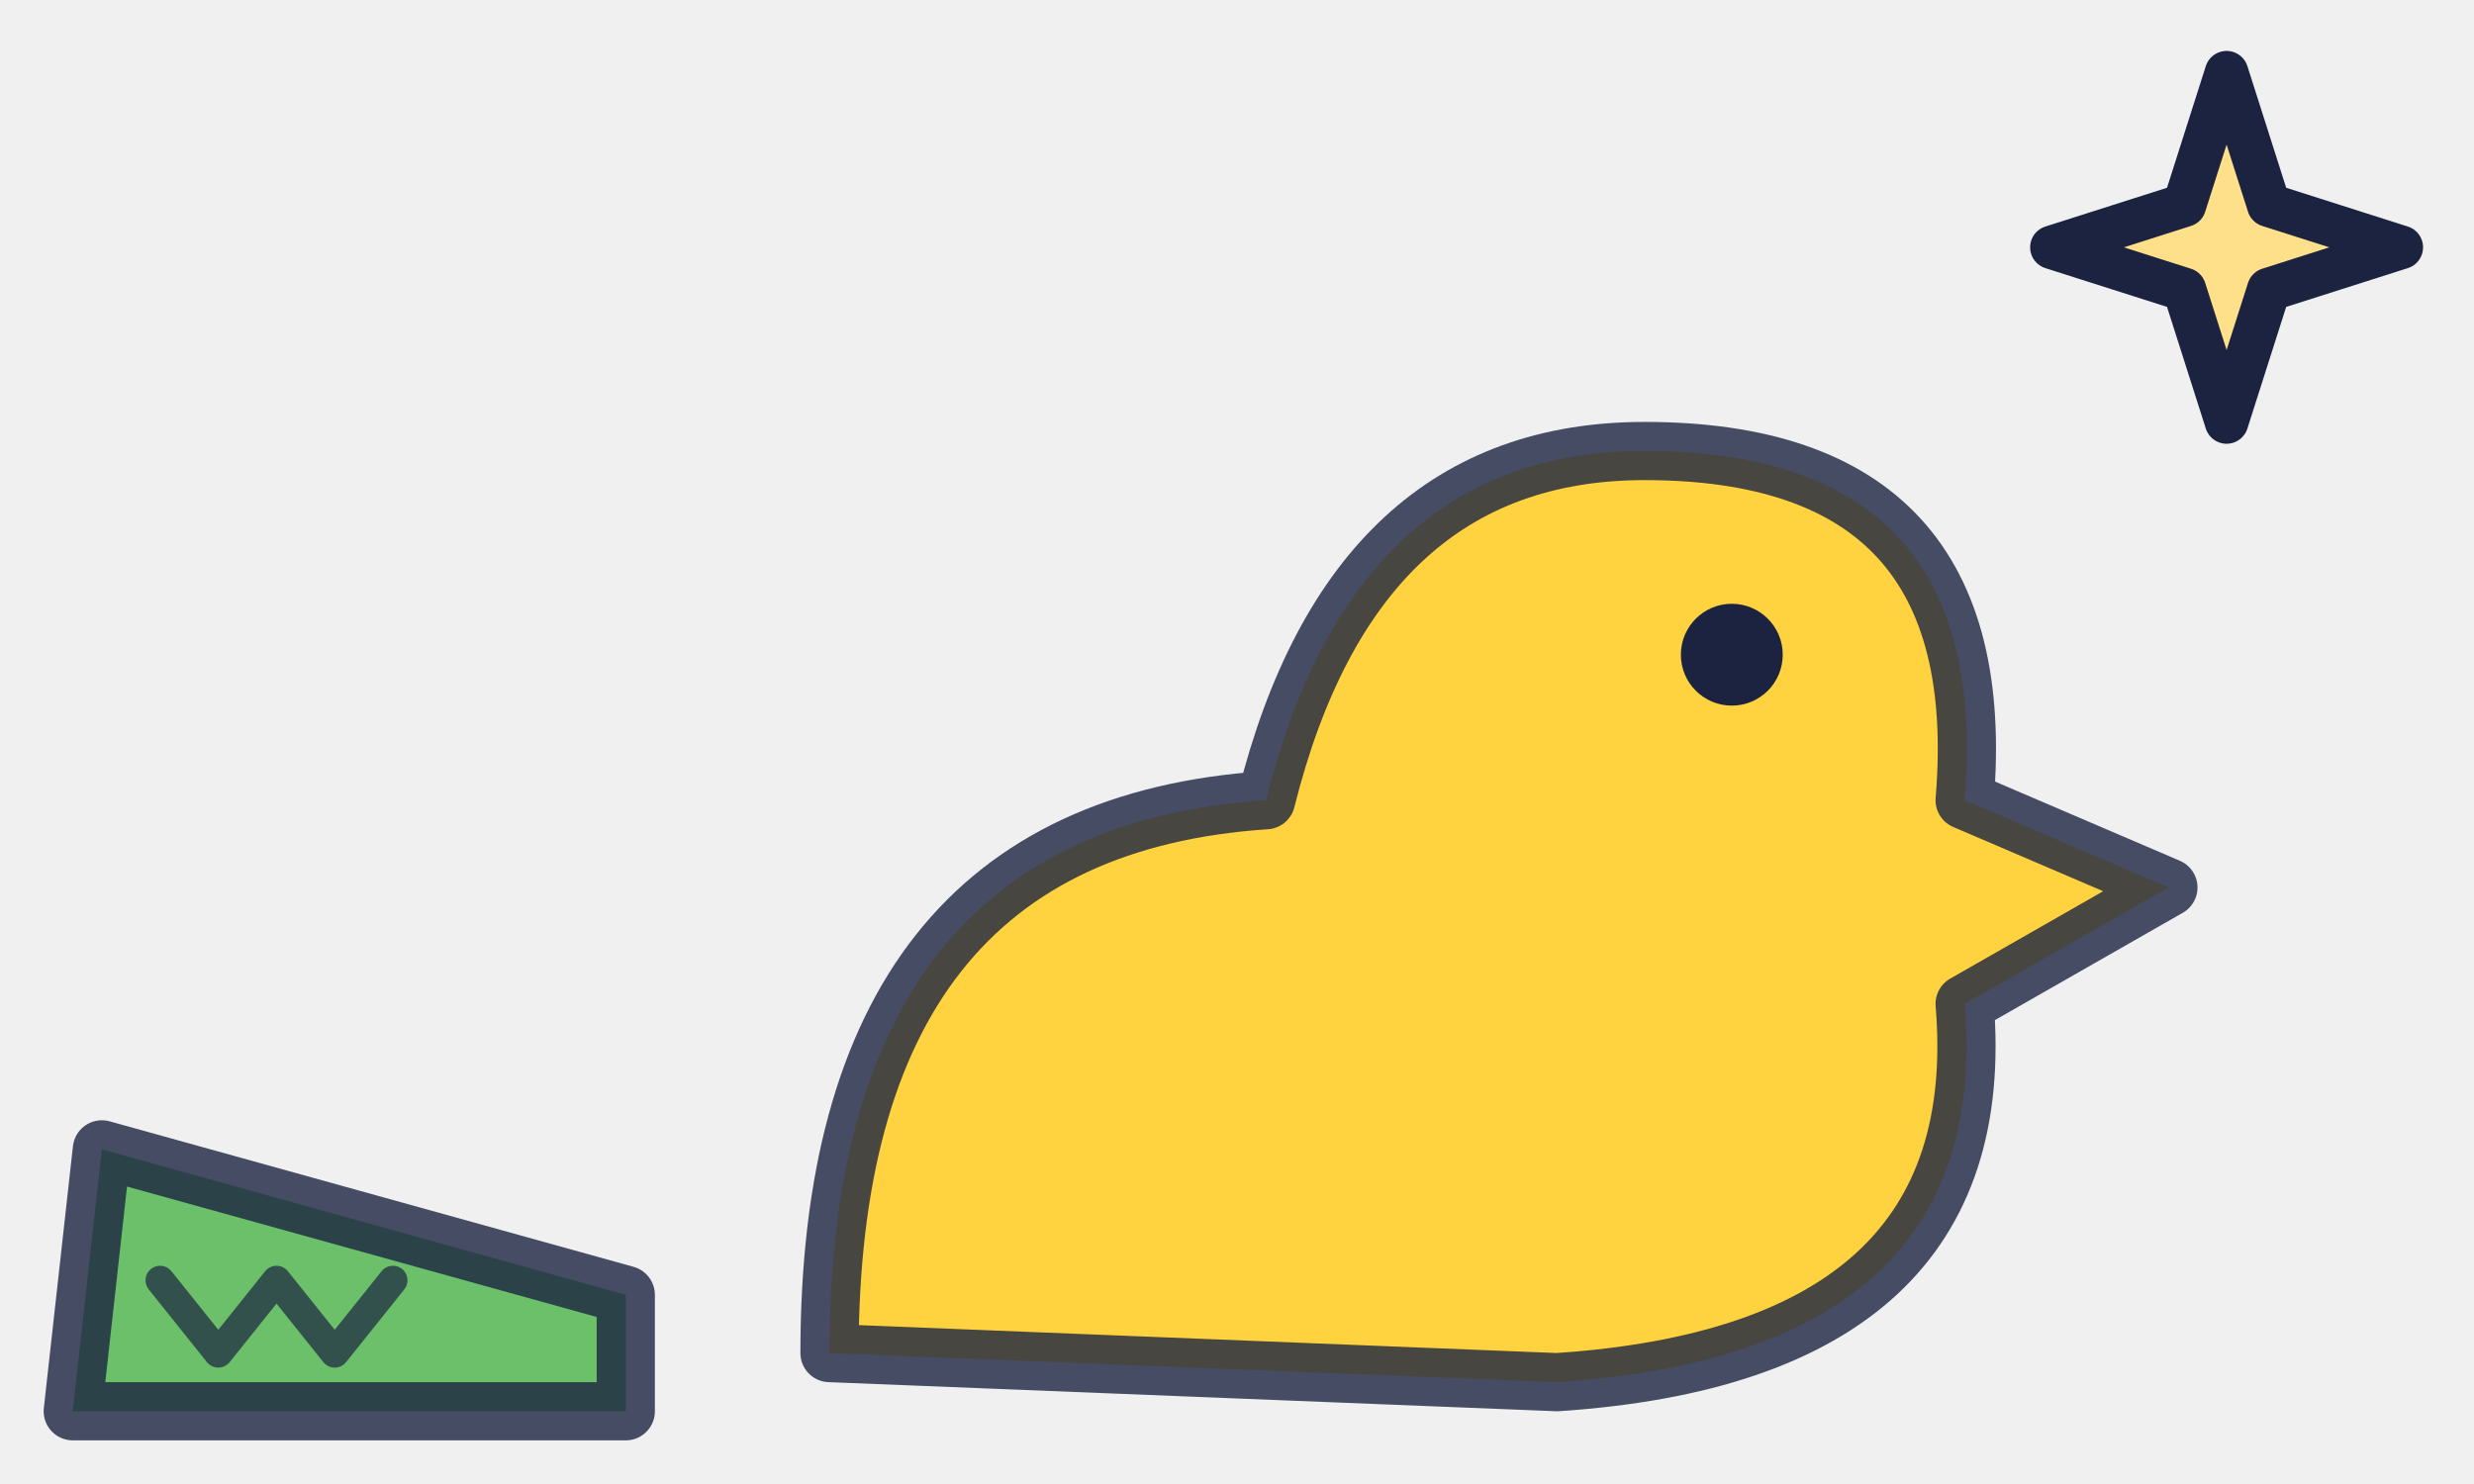
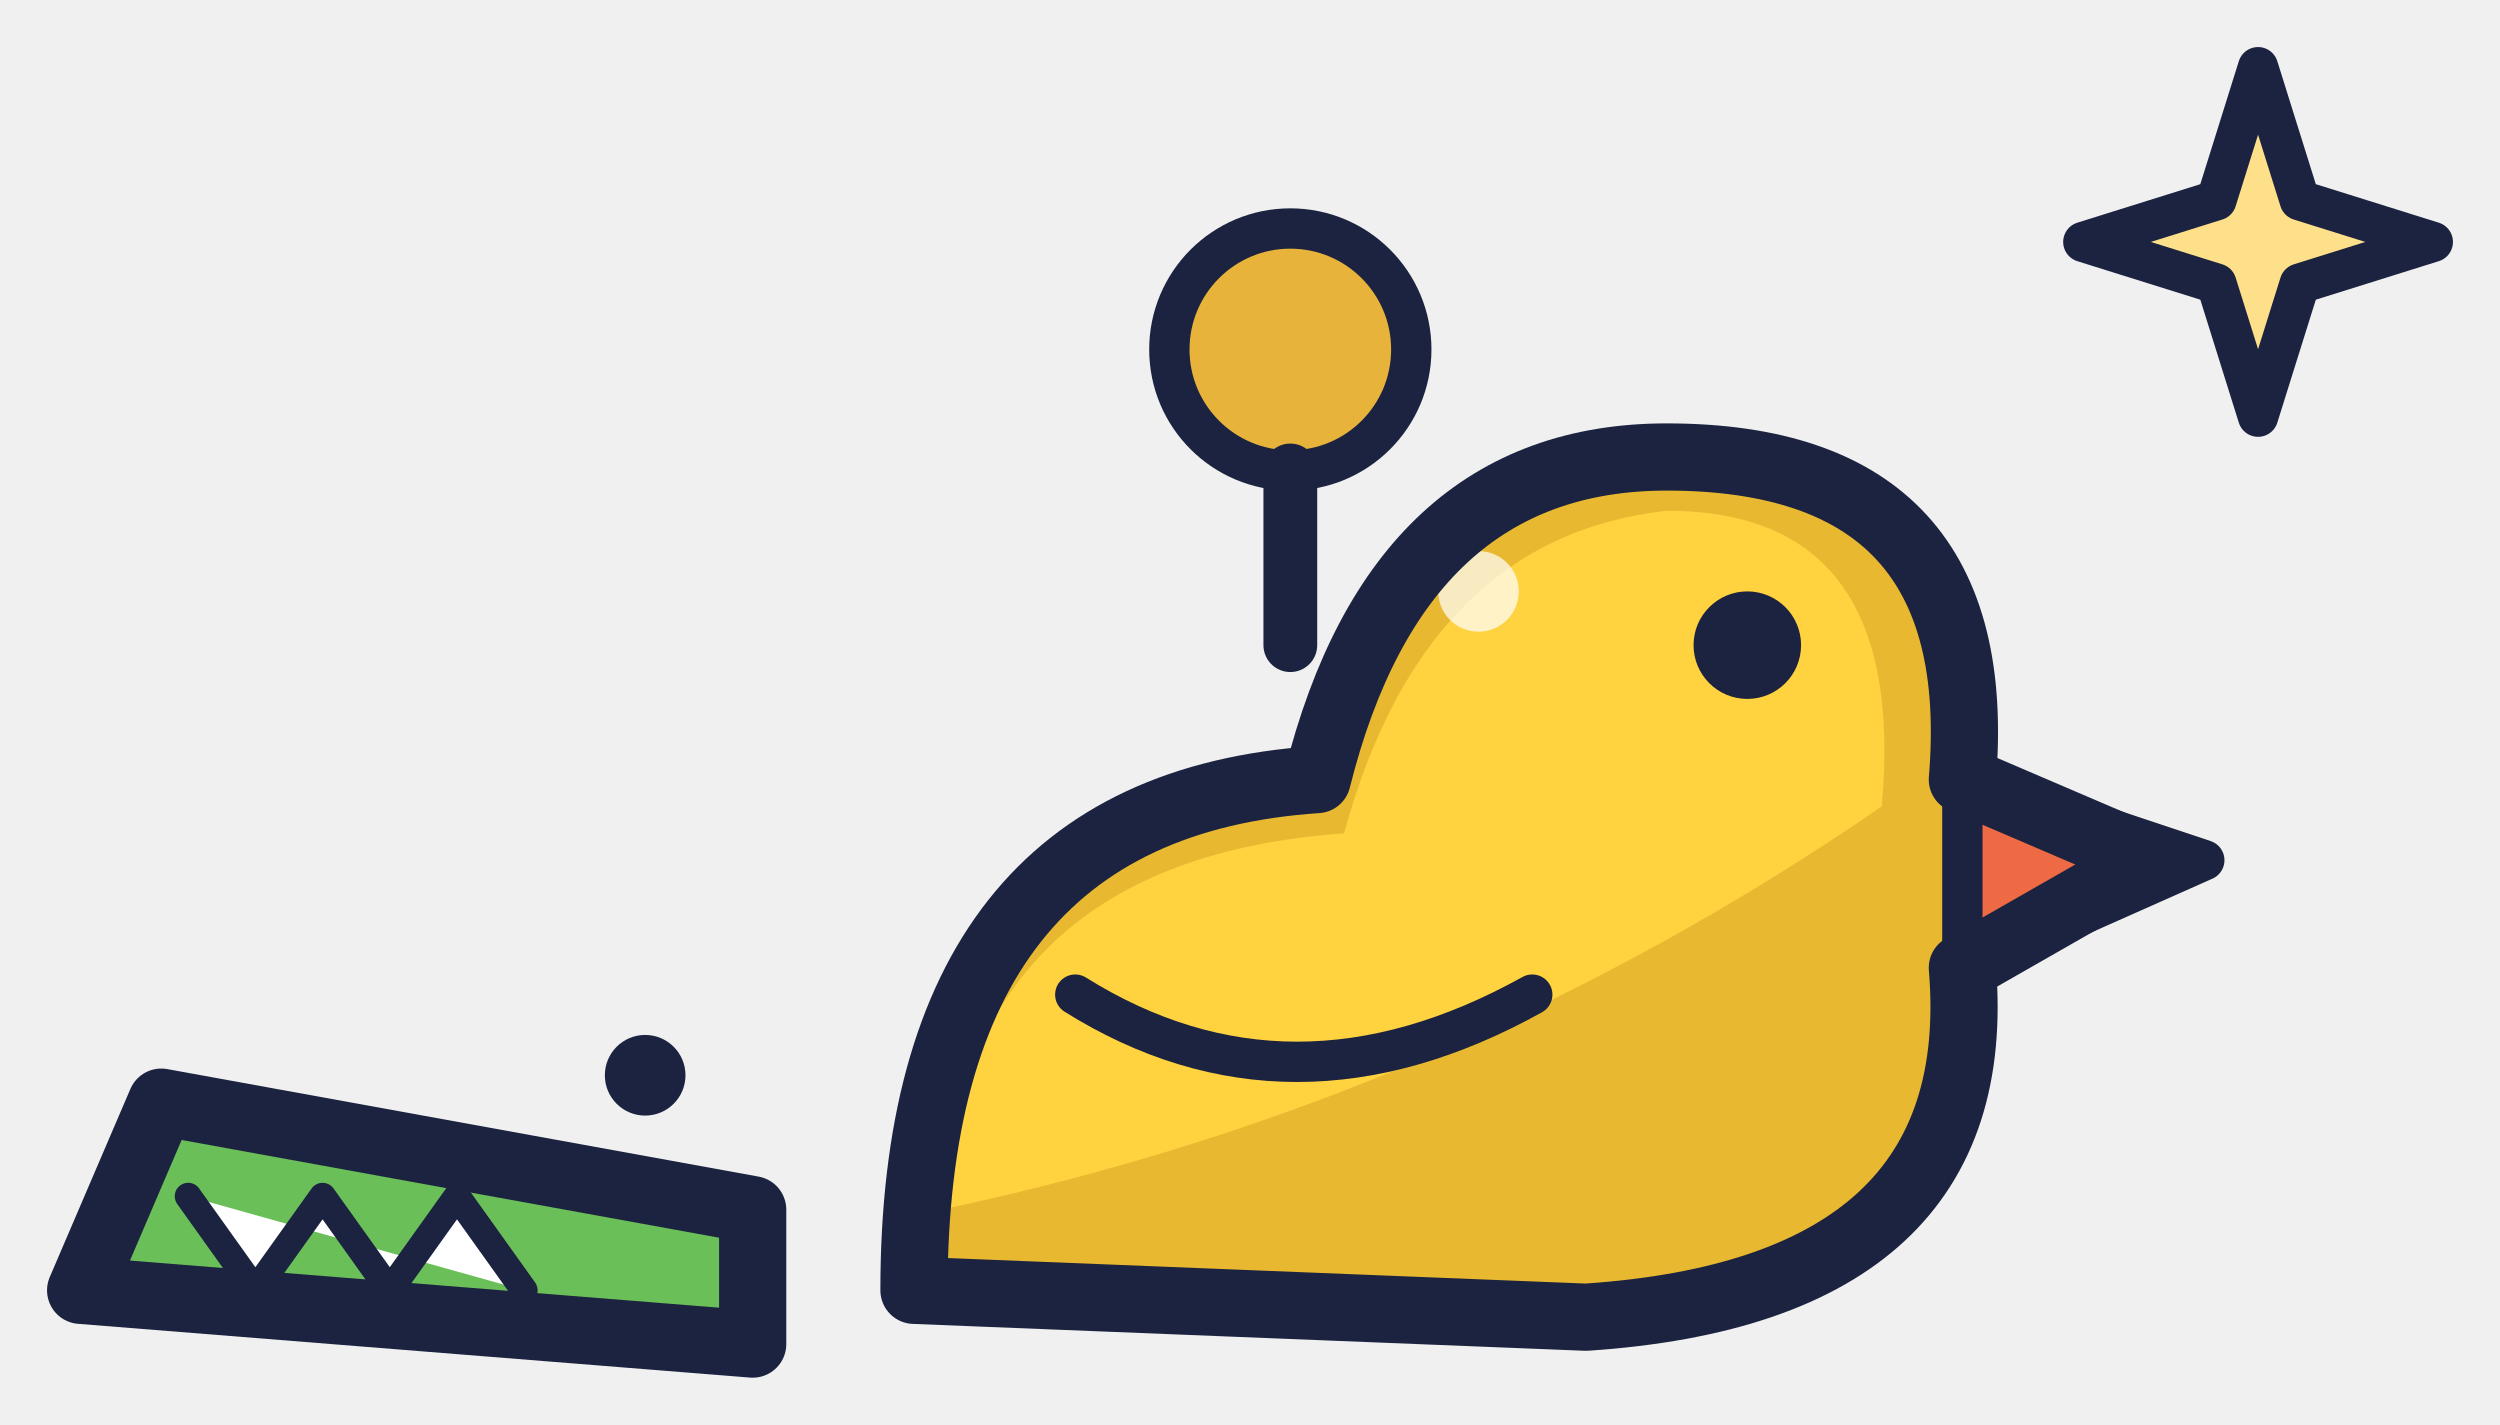
- <svg xmlns="http://www.w3.org/2000/svg" width="170" height="102" viewBox="0 0 170 102">
-   <path d="M57 93Q57 57 87 55Q93 31 113 31Q137 31 135 55L149 61L135 69Q137 93 107 95Z" fill="#FFD23F" />
-   <path d="M57 93Q57 57 87 55Q93 31 113 31Q137 31 135 55L149 61L135 69Q137 93 107 95Z" fill="none" stroke="#1B2340" stroke-width="4" stroke-opacity="0.8" stroke-linejoin="round" stroke-linecap="round" />
-   <circle cx="119" cy="45" r="3.5" fill="#1B2340" />
-   <path d="M43 89L7 79L5 97L43 97Z" fill="#6CC06A" />
-   <path d="M43 89L7 79L5 97L43 97Z" fill="none" stroke="#1B2340" stroke-width="4" stroke-opacity="0.8" stroke-linejoin="round" stroke-linecap="round" />
-   <path d="M11 88L15 93L19 88L23 93L27 88" fill="none" stroke="#1B2340" stroke-width="2" stroke-opacity="0.7" stroke-linejoin="round" stroke-linecap="round" />
-   <path d="M153 5L155.9 14.1L165 17L155.9 19.9L153 29L150.1 19.9L141 17L150.1 14.1Z" fill="#FFE08A" />
-   <path d="M153 5L155.9 14.1L165 17L155.9 19.9L153 29L150.1 19.9L141 17L150.1 14.1Z" fill="none" stroke="#1B2340" stroke-width="3" stroke-linejoin="round" stroke-linecap="round" />
+ <svg xmlns="http://www.w3.org/2000/svg" width="186" height="106" viewBox="0 0 186 106">
+   <path d="M56 90L12 82L6 96L56 100Z" fill="#6BBF59" />
+   <path d="M56 90L12 82L6 96L56 100Z" fill="none" stroke="#1B2340" stroke-width="5" stroke-linejoin="round" stroke-linecap="round" />
+   <path d="M14 89L19 96L24 89L29 96L34 89L39 96" fill="#FFFFFF" stroke="#1B2340" stroke-width="2" stroke-linejoin="round" stroke-linecap="round" />
+   <circle cx="48" cy="80" r="3" fill="#1B2340" />
+   <circle cx="96" cy="26" r="9" fill="#E8B33A" stroke="#1B2340" stroke-width="3" stroke-linejoin="round" />
+   <path d="M96 35L96 48" fill="none" stroke="#1B2340" stroke-width="4" stroke-linejoin="round" stroke-linecap="round" />
+   <path d="M68 96Q68 60 98 58Q104 34 124 34Q148 34 146 58L160 64L146 72Q148 96 118 98Z" fill="#E8B830" />
+   <path d="M70 90Q72 64 100 62Q106 40 124 38Q142 38 140 60Q108 82 70 90Z" fill="#FFD23F" />
+   <path d="M146 58L164 64L146 72Z" fill="#EE6A45" stroke="#1B2340" stroke-width="3" stroke-linejoin="round" stroke-linecap="round" />
+   <path d="M80 74Q96 84 114 74" fill="none" stroke="#1B2340" stroke-width="3" stroke-linejoin="round" stroke-linecap="round" />
+   <circle cx="130" cy="48" r="4" fill="#1B2340" />
+   <circle cx="110" cy="44" r="3" fill="#FFFFFF" fill-opacity="0.7" />
+   <path d="M68 96Q68 60 98 58Q104 34 124 34Q148 34 146 58L160 64L146 72Q148 96 118 98Z" fill="none" stroke="#1B2340" stroke-width="5" stroke-linejoin="round" stroke-linecap="round" />
+   <path d="M168 5L171.1 14.9L181 18L171.1 21.1L168 31L164.9 21.1L155 18L164.9 14.9Z" fill="#FFE08A" />
+   <path d="M168 5L171.1 14.9L181 18L171.1 21.1L168 31L164.9 21.1L155 18L164.9 14.9Z" fill="none" stroke="#1B2340" stroke-width="3" stroke-linejoin="round" stroke-linecap="round" />
</svg>
